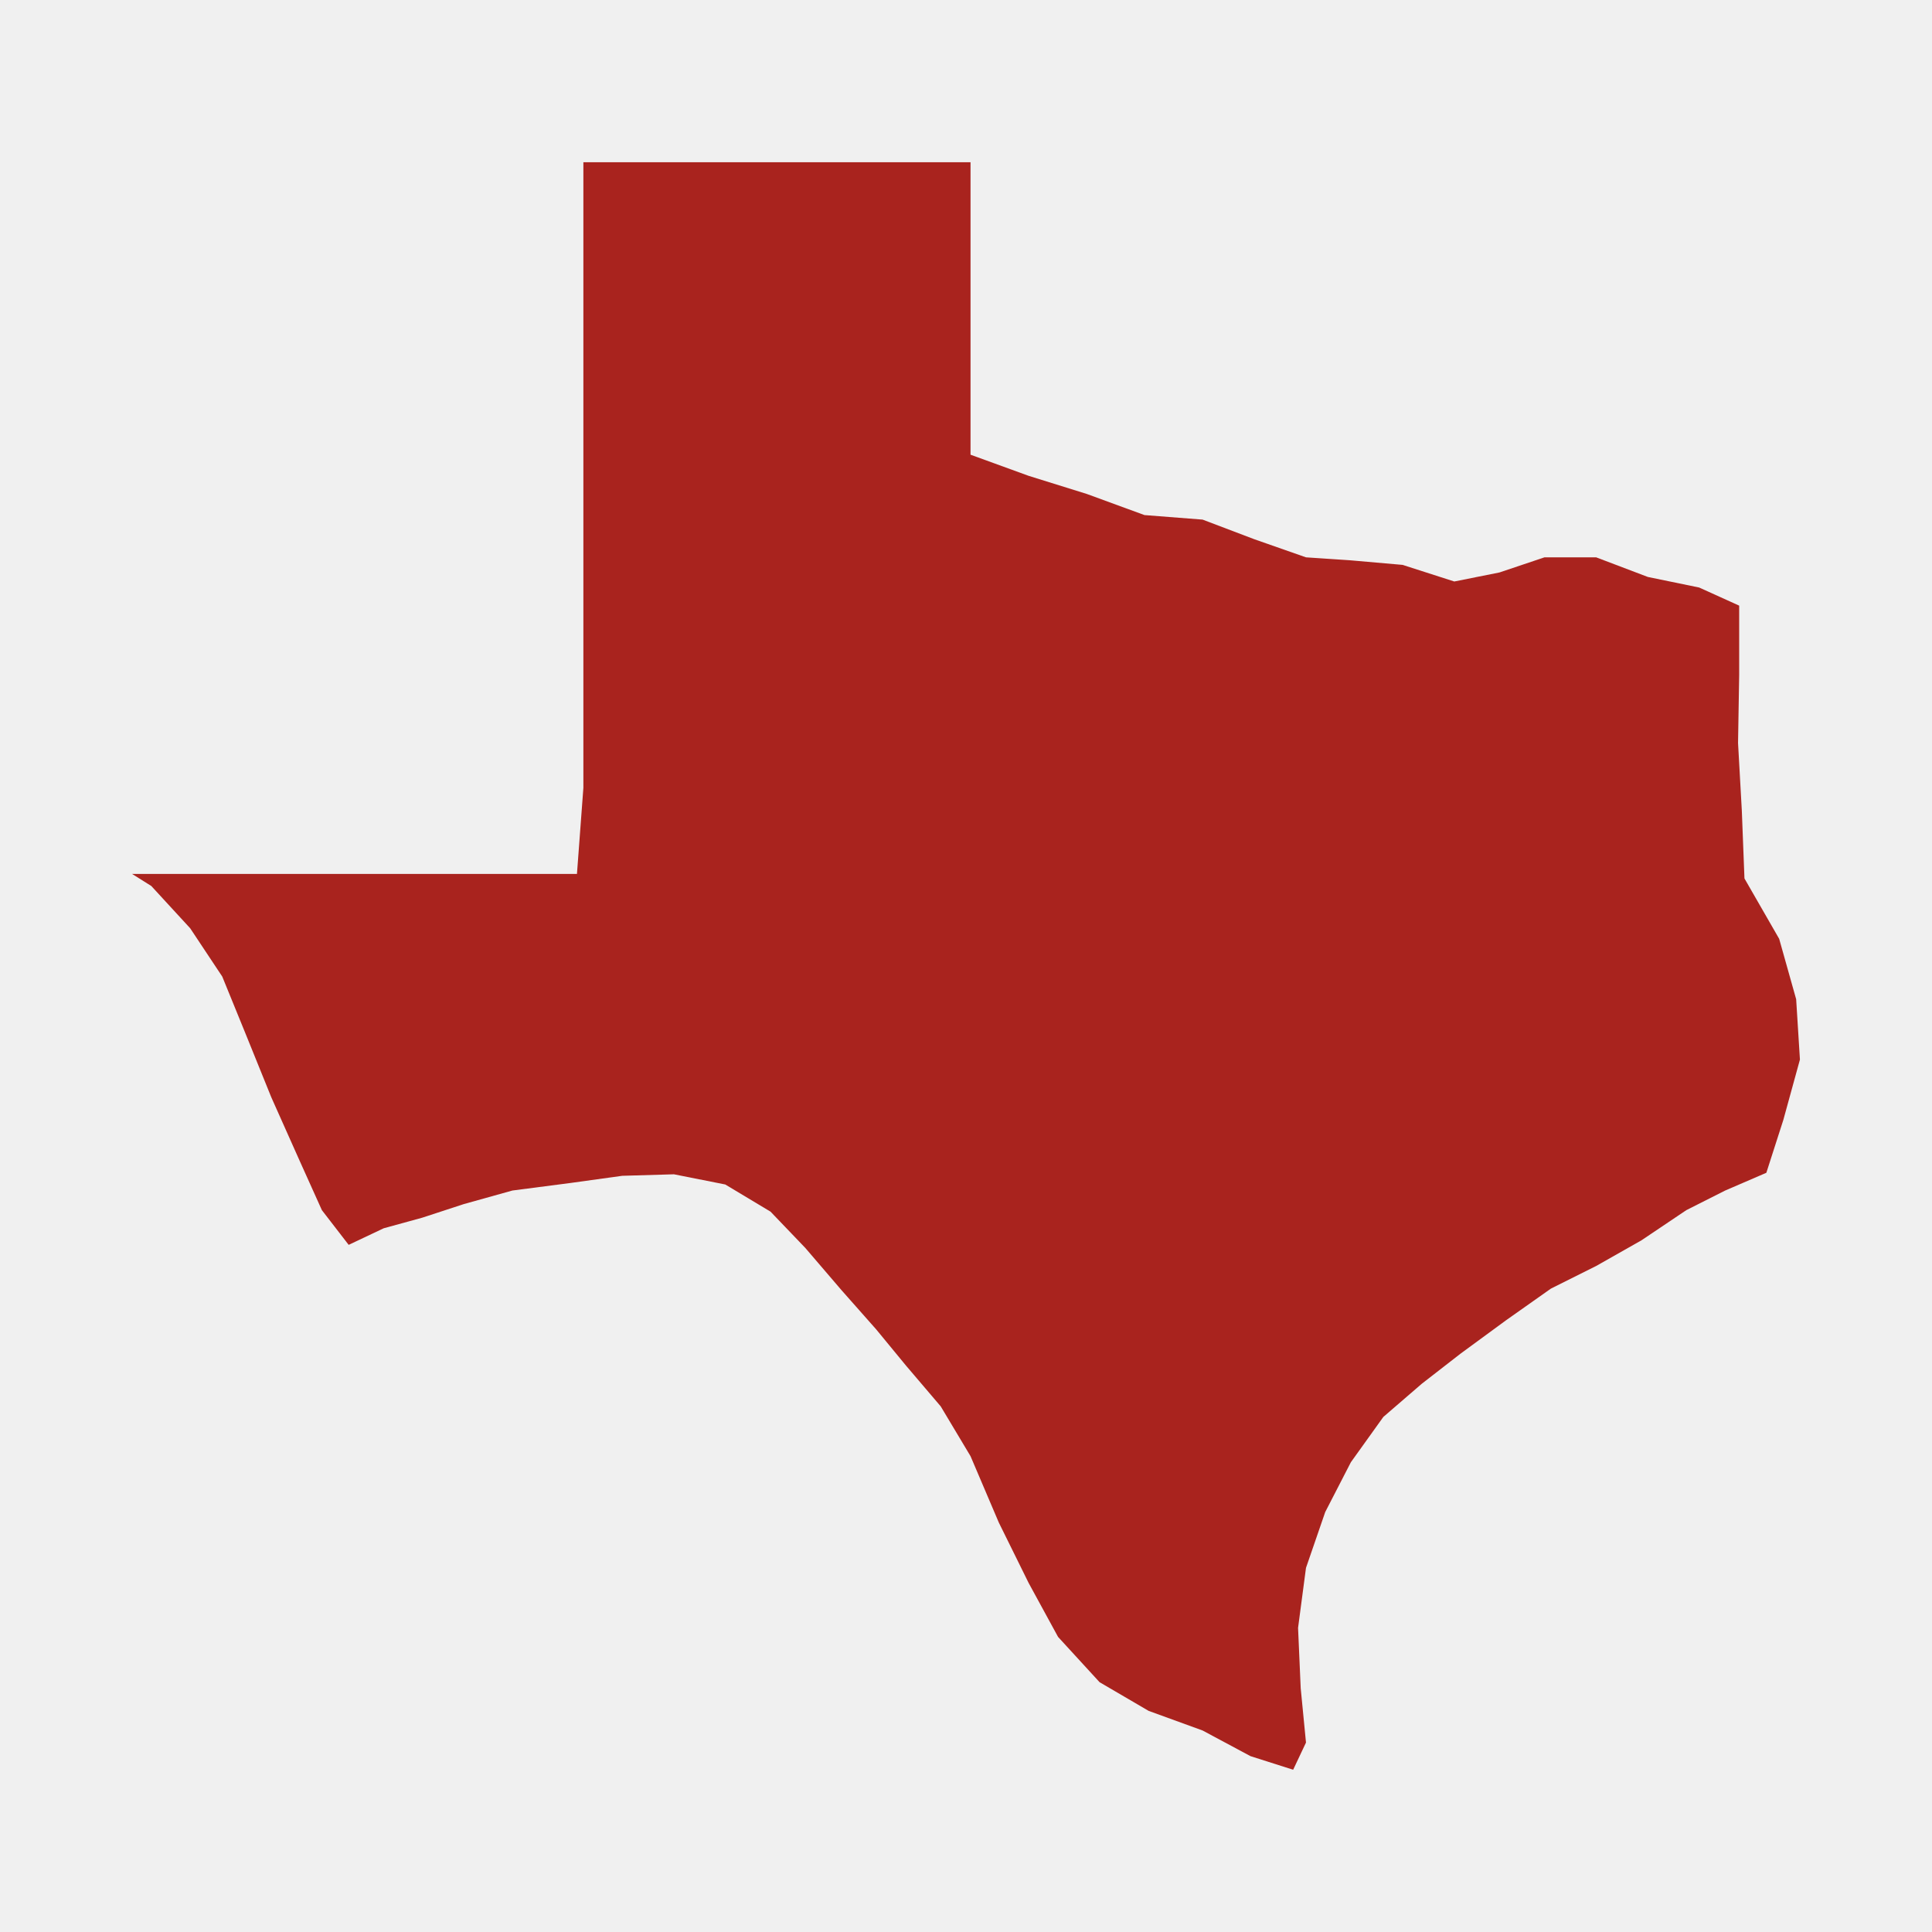
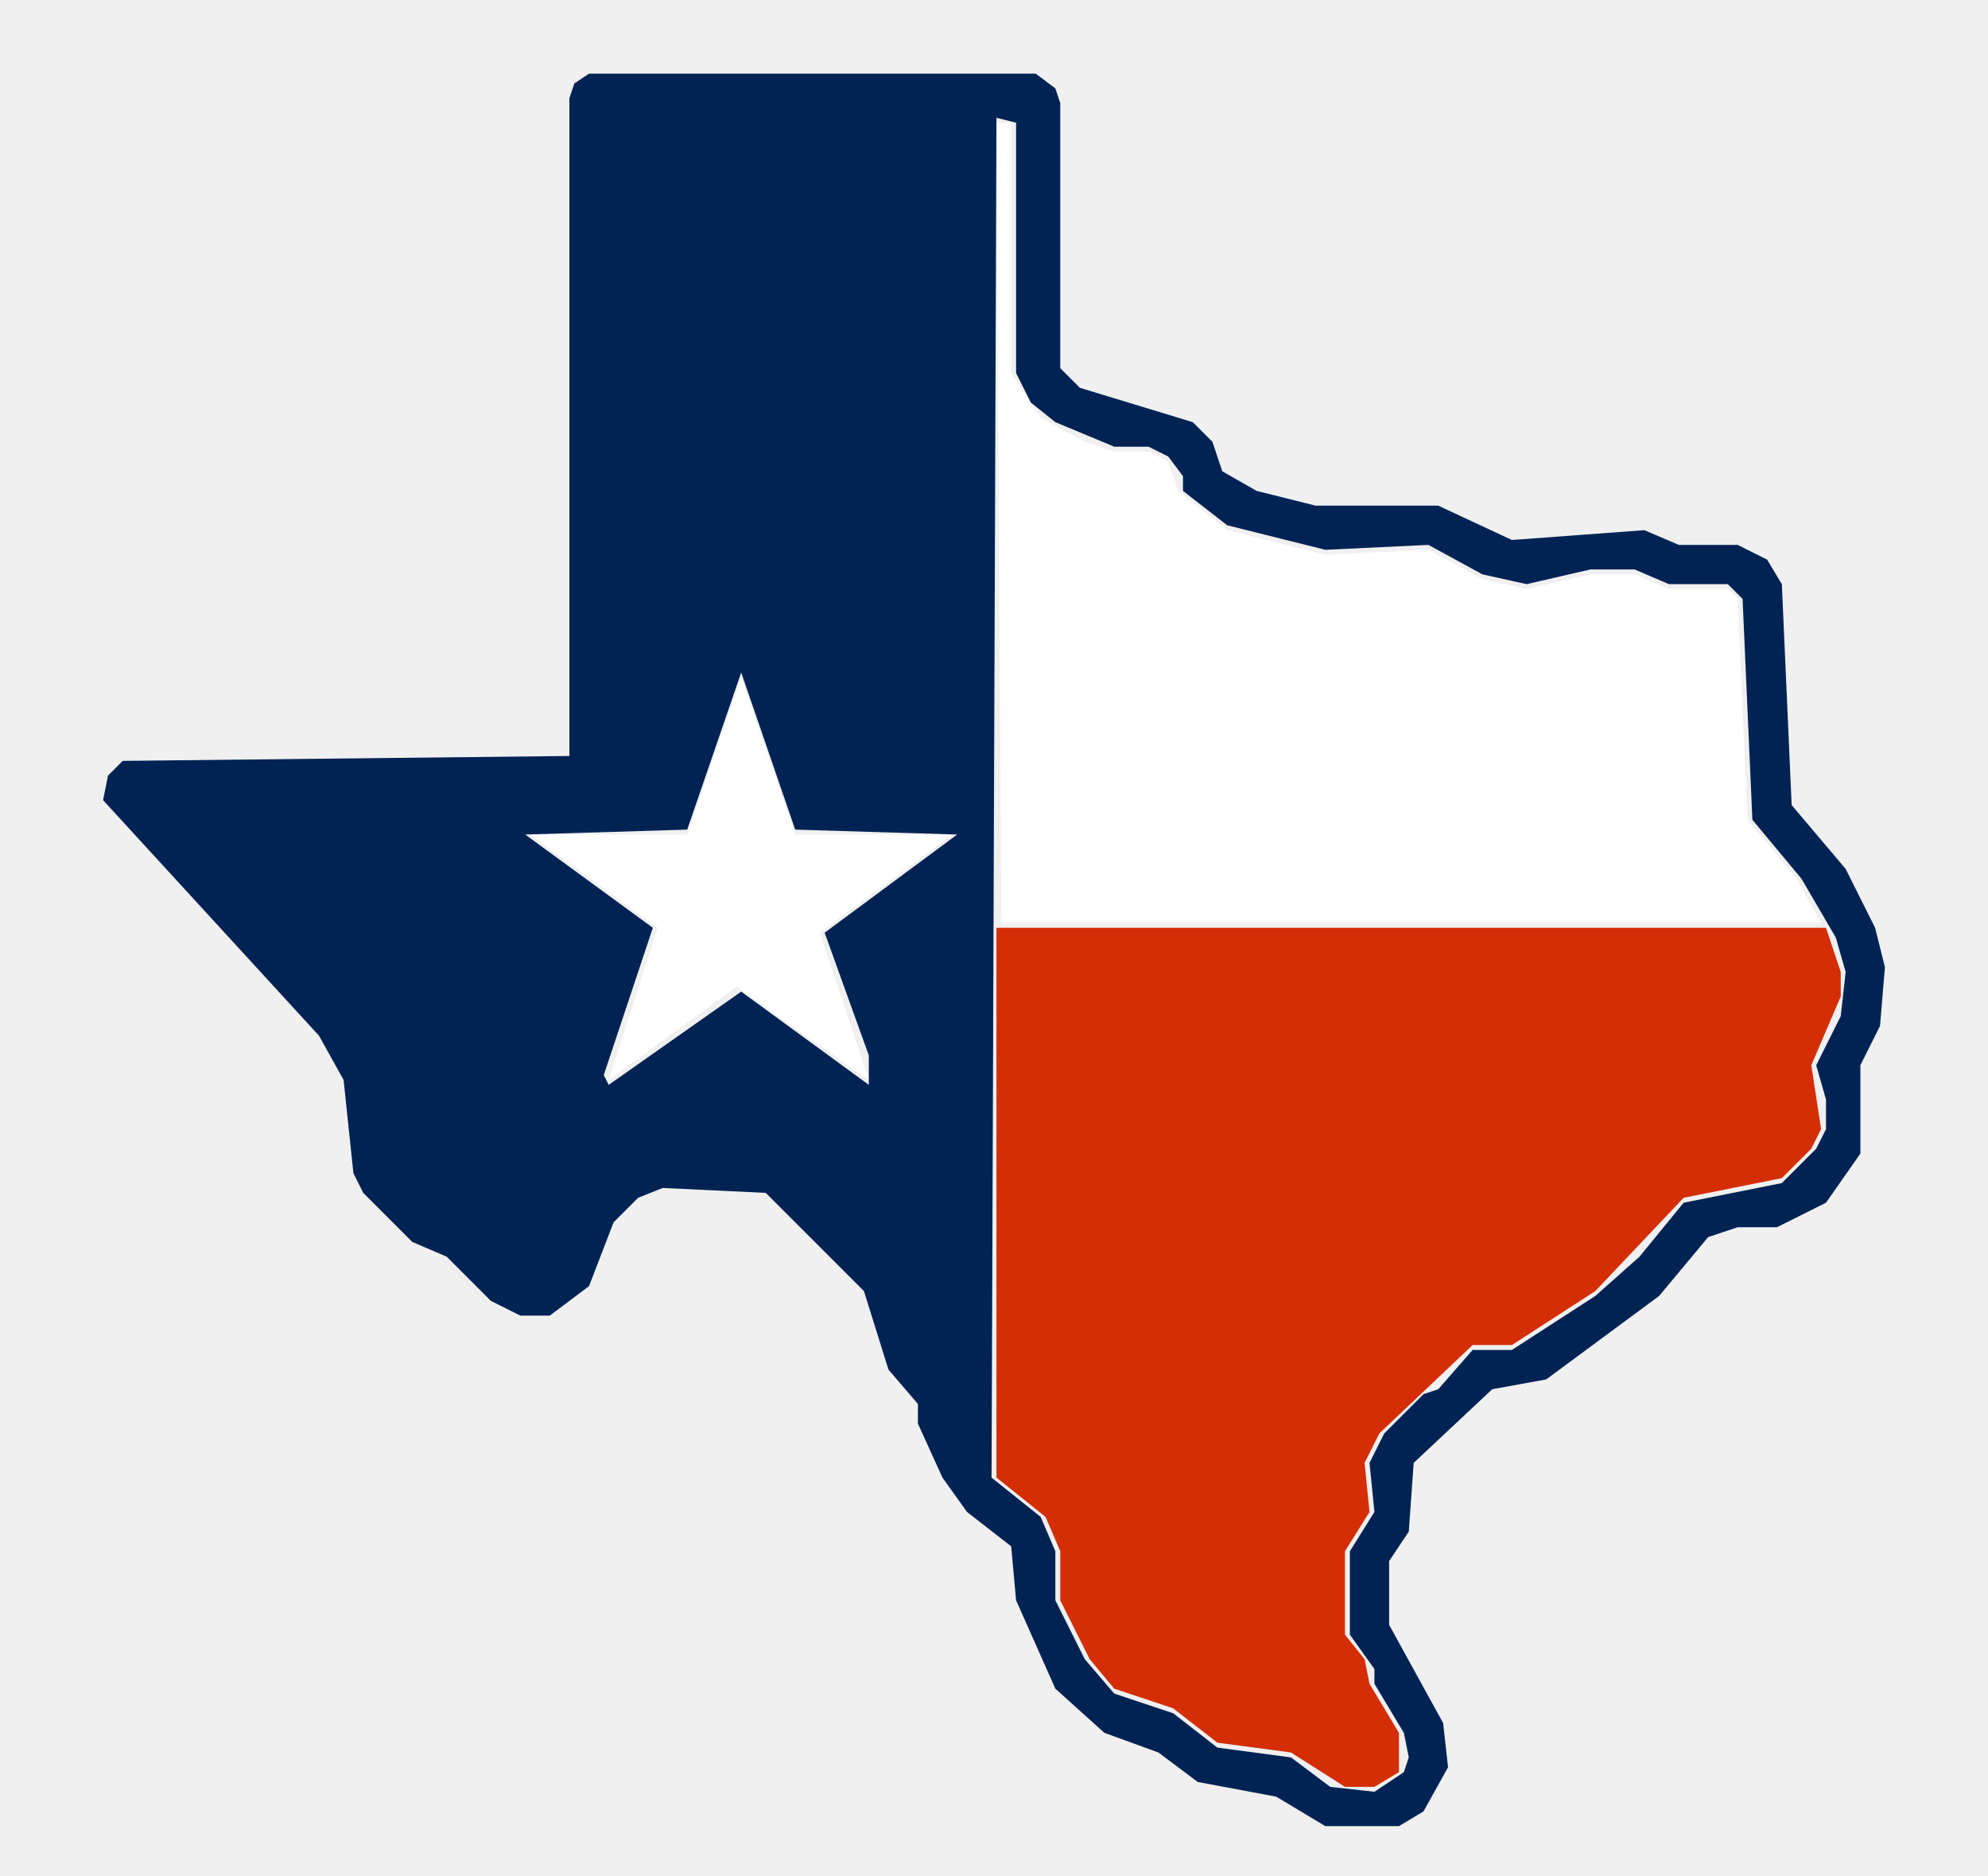
- <svg xmlns="http://www.w3.org/2000/svg" viewBox="0 0 512 512" role="img" aria-label="Texas Defined">
-   <path fill="#a9231e" d="M154.6,43.0 L257.2,43.0 L257.2,120.5 L272.6,126.1 L288.0,130.9 L303.3,136.5 L318.7,137.7 L332.4,142.9 L346.1,147.7 L358.0,148.5 L371.7,149.7 L385.4,154.1 L397.4,151.7 L409.3,147.7 L423.0,147.7 L436.7,152.9 L450.3,155.7 L460.9,160.5 L460.9,178.9 L460.6,196.9 L461.6,214.8 L462.3,232.8 L471.5,248.8 L476.0,264.8 L477.0,280.8 L472.6,296.8 L468.1,310.8 L457.2,315.5 L446.9,320.7 L435.0,328.7 L423.0,335.5 L411.0,341.5 L399.1,349.9 L387.1,358.7 L376.8,366.7 L366.6,375.5 L358.0,387.5 L351.2,400.7 L346.1,415.5 L344.0,431.4 L344.7,447.4 L346.1,461.8 L342.7,469.0 L331.4,465.4 L318.7,458.6 L304.4,453.4 L291.4,445.8 L280.4,433.8 L272.6,419.5 L264.7,403.5 L257.2,385.9 L249.3,372.7 L240.1,361.9 L232.2,352.3 L223.0,341.9 L213.4,330.7 L204.2,321.1 L192.2,313.9 L178.6,311.2 L164.9,311.6 L151.2,313.5 L135.8,315.5 L122.9,319.1 L111.9,322.7 L101.7,325.5 L92.4,329.9 L85.3,320.7 L79.4,307.6 L71.9,290.8 L65.1,274.0 L58.9,258.8 L50.4,246.0 L40.1,234.8 L35.0,231.6 L52.1,231.6 L72.6,231.6 L93.1,231.6 L113.6,231.6 L132.4,231.6 L152.9,231.6 L154.6,208.8 L154.6,180.9 L154.6,152.9 L154.6,124.9 L154.6,96.9 L154.6,71.0 L154.6,43.0 Z" />
+ <svg xmlns="http://www.w3.org/2000/svg" viewBox="40 211 405 382" role="img" aria-label="TexasDefined Texas flag icon">
+   <path fill="#ffffff" fill-rule="evenodd" d="M191,349 180,381 148,381 174,400 164,431 190,412 217,431 207,401 234,381 202,381ZM243,236 244,399 411,399 406,390 396,378 394,333 392,331 380,331 373,328 364,328 351,331 342,329 331,323 310,324 290,319 280,311 278,305 274,303 267,303 261,301 252,296 246,287 246,236Z" />
+   <path fill="#d52e07" fill-rule="evenodd" d="M412,400 243,400 243,512 253,520 256,527 256,537 262,549 267,555 279,559 288,566 303,568 314,575 320,575 325,572 325,564 319,554 318,549 314,544 314,527 319,519 318,509 321,503 340,485 348,485 365,474 383,455 403,451 409,445 411,441 409,428 415,414 415,409ZM1654,364 1638,369 1628,375 1617,386 1611,395 1604,414 1603,443 1610,464 1618,475 1627,483 1644,491 1666,493 1680,490 1695,482 1705,472 1712,460 1709,456 1705,456 1697,465 1685,470 1672,470 1659,464 1653,458 1648,450 1645,442 1643,427 1645,425 1712,425 1714,422 1714,410 1709,391 1702,380 1696,374 1678,365ZM1658,375 1666,376 1673,385 1676,399 1675,414 1643,413 1647,389 1651,381ZM1470,376 1469,382 1471,384 1478,386 1482,391 1482,473 1477,479 1470,481 1471,489 1532,489 1534,487 1533,481 1526,479 1521,472 1521,398 1528,391 1534,388 1542,388 1548,391 1552,396 1554,403 1554,472 1550,478 1545,479 1541,482 1541,488 1606,488 1606,481 1597,478 1593,471 1593,390 1589,378 1583,371 1577,367 1568,364 1551,364 1535,371 1522,384 1521,367 1519,364 1512,364 1499,369 1473,374ZM1454,364 1448,364 1434,370 1407,376 1407,384 1412,386 1416,391 1416,473 1413,478 1406,480 1404,482 1405,489 1466,489 1468,486 1467,481 1459,478 1455,470ZM1274,364 1260,368 1252,372 1236,386 1225,405 1221,424 1221,438 1227,460 1233,470 1242,480 1249,485 1264,491 1285,493 1302,489 1316,481 1327,469 1332,460 1329,456 1325,456 1315,466 1309,469 1301,471 1288,470 1280,466 1270,455 1265,444 1263,427 1271,425 1332,425 1333,407 1331,397 1327,388 1314,373 1305,368 1292,364ZM1277,375 1283,375 1291,382 1295,397 1294,414 1263,413 1263,404 1266,390 1271,380ZM1047,306 1045,308 1045,316 1048,318 1058,319 1064,327 1064,469 1058,477 1047,479 1045,481 1045,487 1047,489 1141,489 1165,484 1186,473 1198,462 1208,448 1213,438 1220,413 1221,384 1219,371 1214,355 1203,336 1191,324 1182,318 1167,311 1156,308 1141,306ZM1119,318 1133,319 1145,324 1156,335 1166,357 1171,394 1168,429 1164,444 1159,455 1153,464 1145,471 1134,476 1126,477 1114,476 1111,472 1111,321 1113,319ZM1831,303 1825,303 1801,312 1779,317 1779,324 1781,326 1789,328 1793,333 1794,368 1792,374 1782,368 1774,366 1762,366 1754,368 1739,376 1728,388 1721,401 1716,419 1716,445 1719,458 1725,471 1730,478 1745,489 1754,492 1770,492 1781,488 1792,478 1794,490 1796,492 1821,488 1845,487 1847,485 1846,478 1838,477 1833,472 1833,305ZM1772,381 1780,381 1785,384 1790,390 1793,397 1793,460 1784,470 1777,472 1769,469 1763,462 1760,455 1757,440 1757,414 1759,401 1764,388ZM1445,303 1435,299 1421,297 1409,297 1390,300 1374,307 1358,323 1351,339 1349,353 1349,368 1334,370 1334,382 1349,383 1349,472 1344,478 1337,479 1334,481 1333,486 1335,489 1401,488 1401,481 1392,477 1389,471 1389,384 1391,382 1403,382 1405,370 1389,368 1390,325 1396,314 1401,311 1407,311 1414,317 1414,331 1417,338 1421,342 1431,346 1444,345 1450,342 1456,336 1459,328 1459,321 1456,313 1452,308Z" />
+   <path fill="#002354" fill-rule="evenodd" d="M697,366 697,373 705,376 710,381 743,432 738,441 714,471 708,476 697,481 696,486 698,489 745,489 746,481 744,479 738,478 735,475 735,470 752,445 769,471 769,475 766,478 760,479 758,481 759,489 829,488 829,480 821,477 818,474 781,418 783,413 802,389 815,377 825,374 825,365 778,365 777,373 786,376 788,379 788,383 773,404 770,402 757,382 759,376 767,373 767,365 700,364ZM644,363 634,365 620,371 612,377 602,388 596,398 592,409 589,426 589,435 594,457 603,472 611,480 633,491 658,492 669,489 688,477 698,464 700,458 698,455 694,454 683,465 673,469 655,468 647,464 638,454 633,443 631,427 634,425 700,425 702,421 701,405 698,394 693,384 683,373 664,364ZM646,374 653,375 660,384 663,396 662,414 633,414 631,412 631,404 635,387 638,381ZM833,387 832,399 835,405 839,409 846,412 858,411 865,406 869,398 869,392 865,382 872,375 884,374 889,376 894,381 897,391 897,413 895,415 872,420 848,430 838,437 831,448 829,457 831,471 839,483 851,490 859,492 874,491 886,486 898,478 900,483 906,489 918,493 925,493 934,491 942,487 952,477 952,489 954,491 960,491 965,486 971,485 991,492 1008,492 1023,488 1034,481 1039,476 1045,465 1047,454 1046,443 1038,427 1026,417 992,400 986,394 984,389 985,383 990,376 999,373 1005,374 1011,377 1021,387 1029,405 1032,407 1038,407 1040,405 1040,365 1038,363 1032,363 1025,369 1022,369 1011,364 1000,362 980,364 964,372 958,378 954,385 951,396 951,404 953,414 958,423 970,434 1002,451 1011,462 1011,469 1009,473 1004,478 999,480 990,480 981,476 970,465 965,456 963,448 960,445 953,446 953,474 951,475 949,472 941,473 937,470 936,394 933,382 929,376 922,370 903,363 873,363 857,367 845,373 836,381ZM896,426 897,463 887,470 877,470 871,466 868,460 867,451 871,439 882,430ZM614,305 607,304 589,306 453,306 452,361 454,364 464,364 466,362 468,354 476,336 485,325 495,320 507,320 507,463 505,468 500,473 481,478 480,487 482,489 579,489 581,487 579,477 560,473 556,469 554,463 554,320 570,320 582,326 594,341 603,363 611,364 615,362ZM160,226 157,228 156,231 156,365 65,366 62,369 61,374 105,422 110,431 112,450 114,454 124,464 131,467 140,476 146,479 152,479 160,473 165,460 170,455 175,453 196,454 216,474 221,490 227,497 227,501 232,512 237,519 246,526 247,537 255,555 265,564 276,568 284,574 300,577 310,583 325,583 330,580 335,571 334,562 323,542 323,529 327,523 328,509 344,494 355,492 378,475 388,463 394,461 402,461 412,456 419,446 419,428 423,420 424,408 422,400 416,388 405,375 403,330 400,325 394,322 382,322 375,319 348,321 333,314 308,314 296,311 289,307 287,301 283,297 260,290 256,286 256,232 255,229 251,226ZM191,348 202,380 235,381 208,401 217,426 217,432 191,413 164,432 163,430 173,400 147,381 180,380ZM243,235 247,236 247,287 250,293 255,297 267,302 274,302 278,304 281,308 281,311 290,318 310,323 331,322 342,328 351,330 364,327 373,327 380,330 392,330 395,333 397,378 407,390 414,402 416,409 415,418 410,428 412,435 412,441 410,445 403,452 383,456 374,467 365,475 348,486 340,486 333,494 330,495 322,503 319,509 320,519 315,527 315,544 320,551 320,554 326,564 327,569 326,572 320,576 311,575 303,569 288,567 279,560 267,556 261,549 255,537 255,527 252,520 242,512Z" />
</svg>
